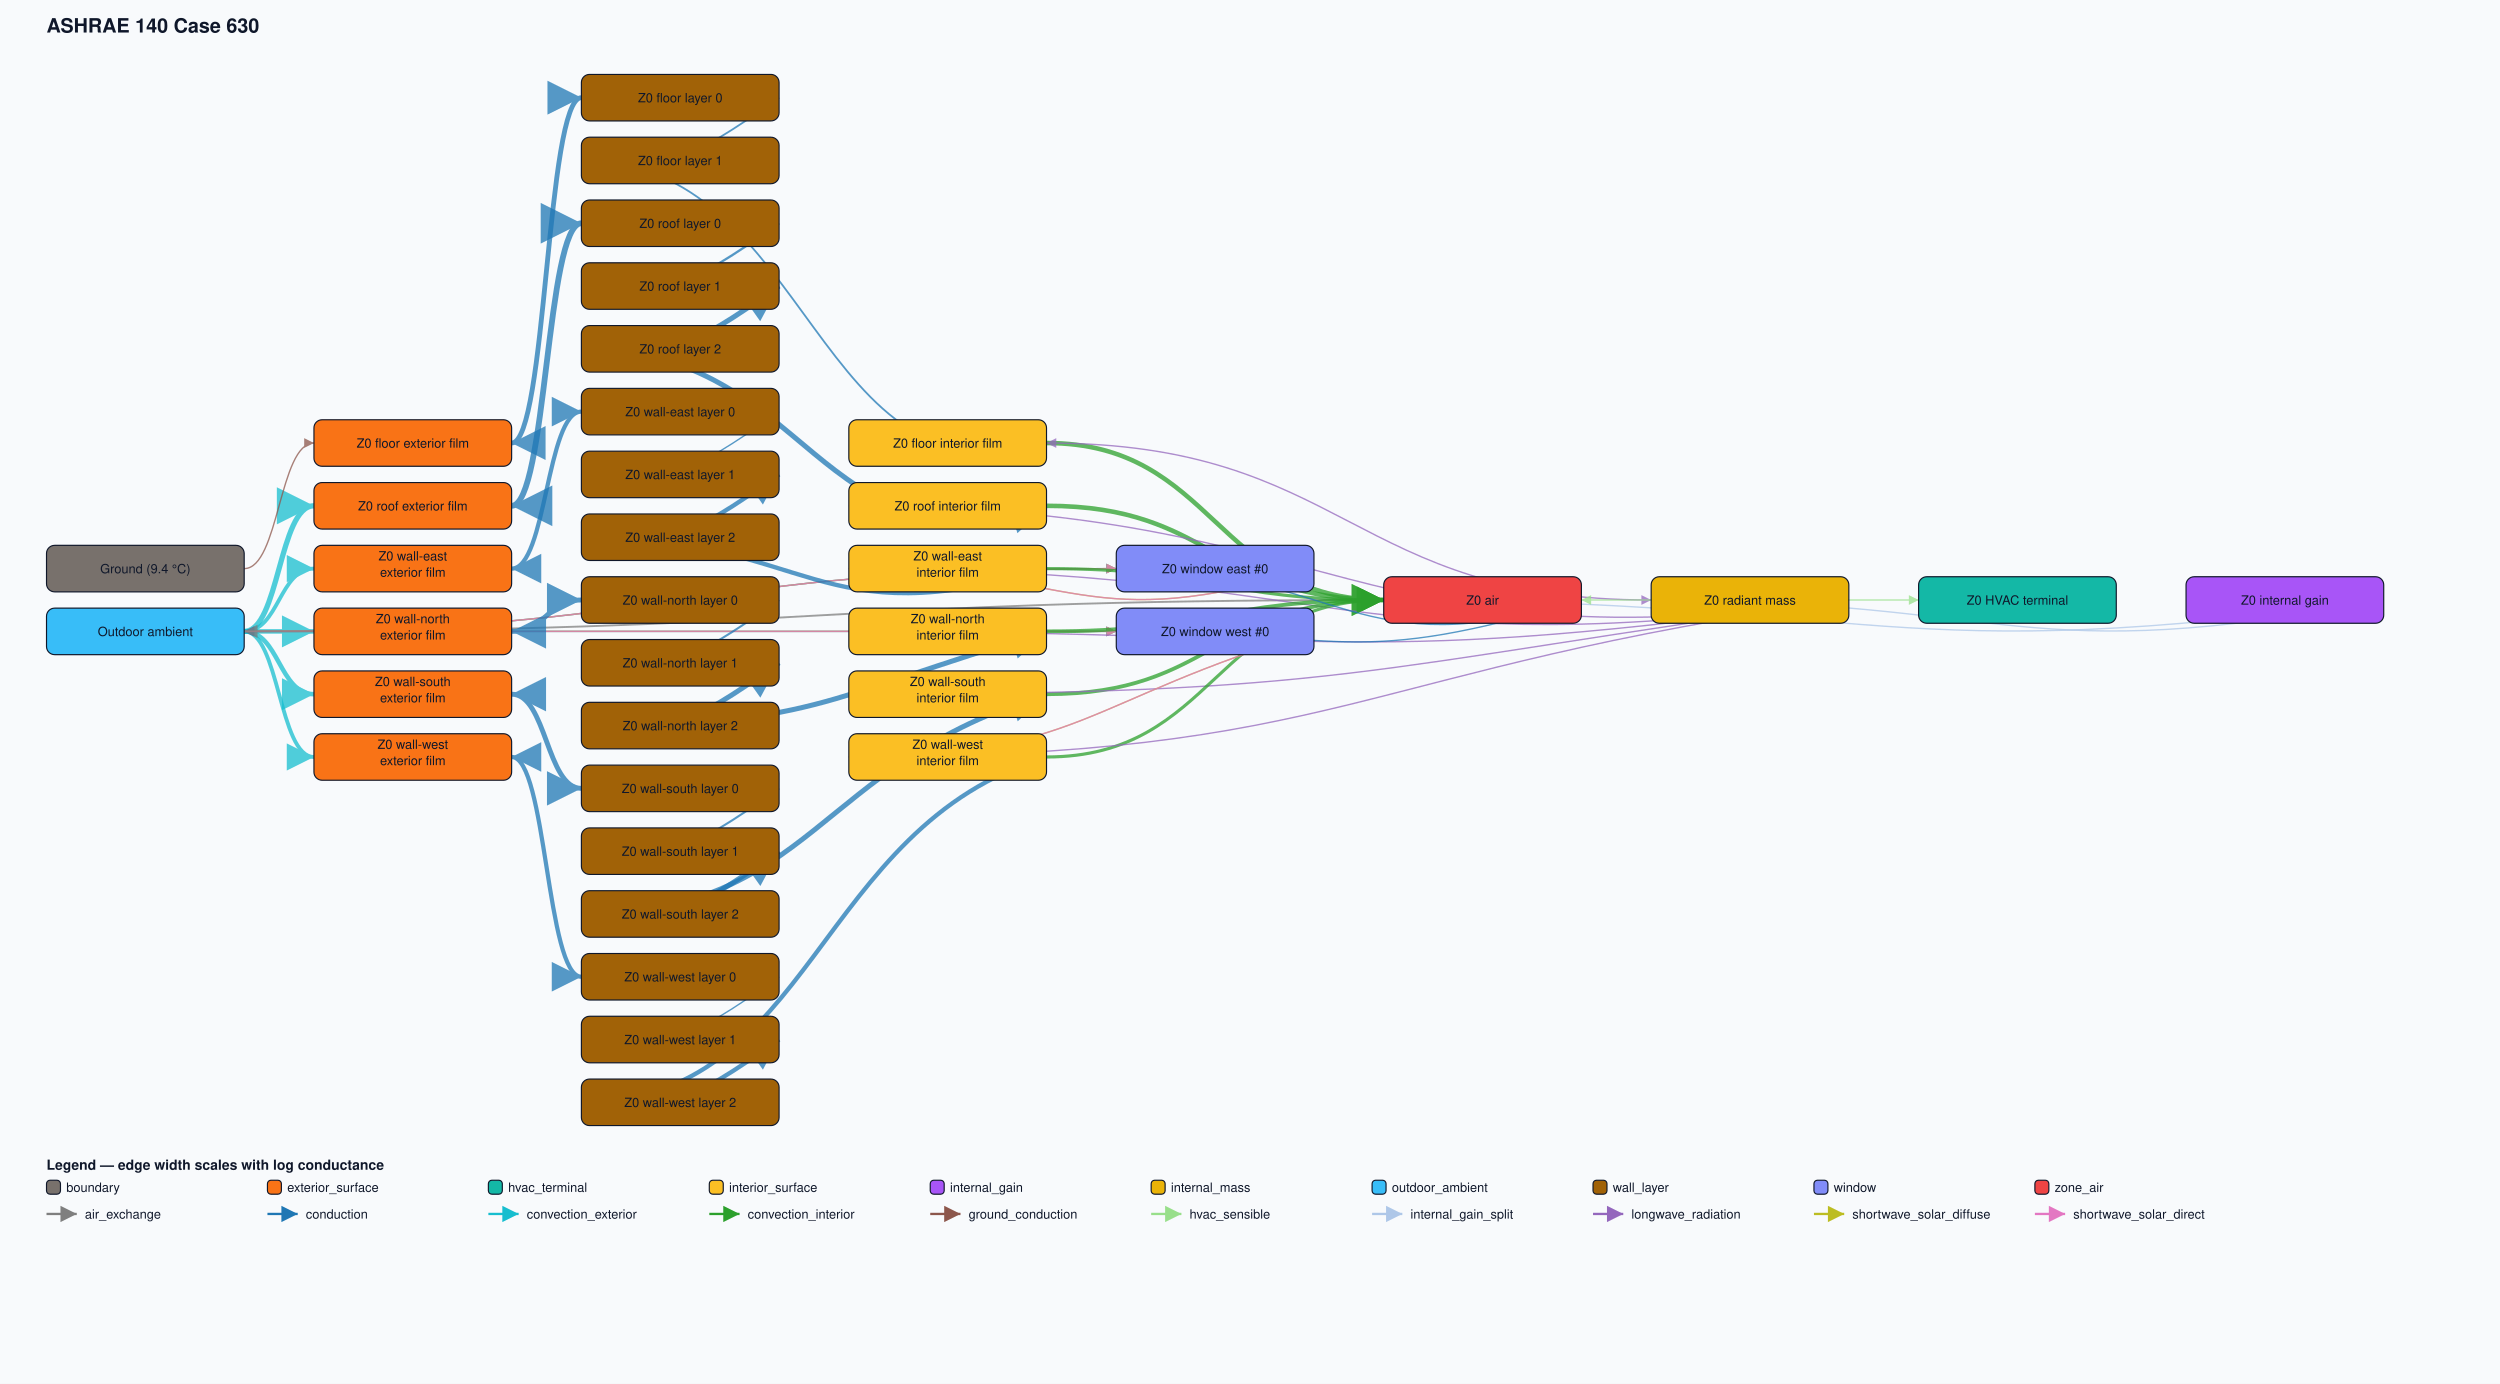
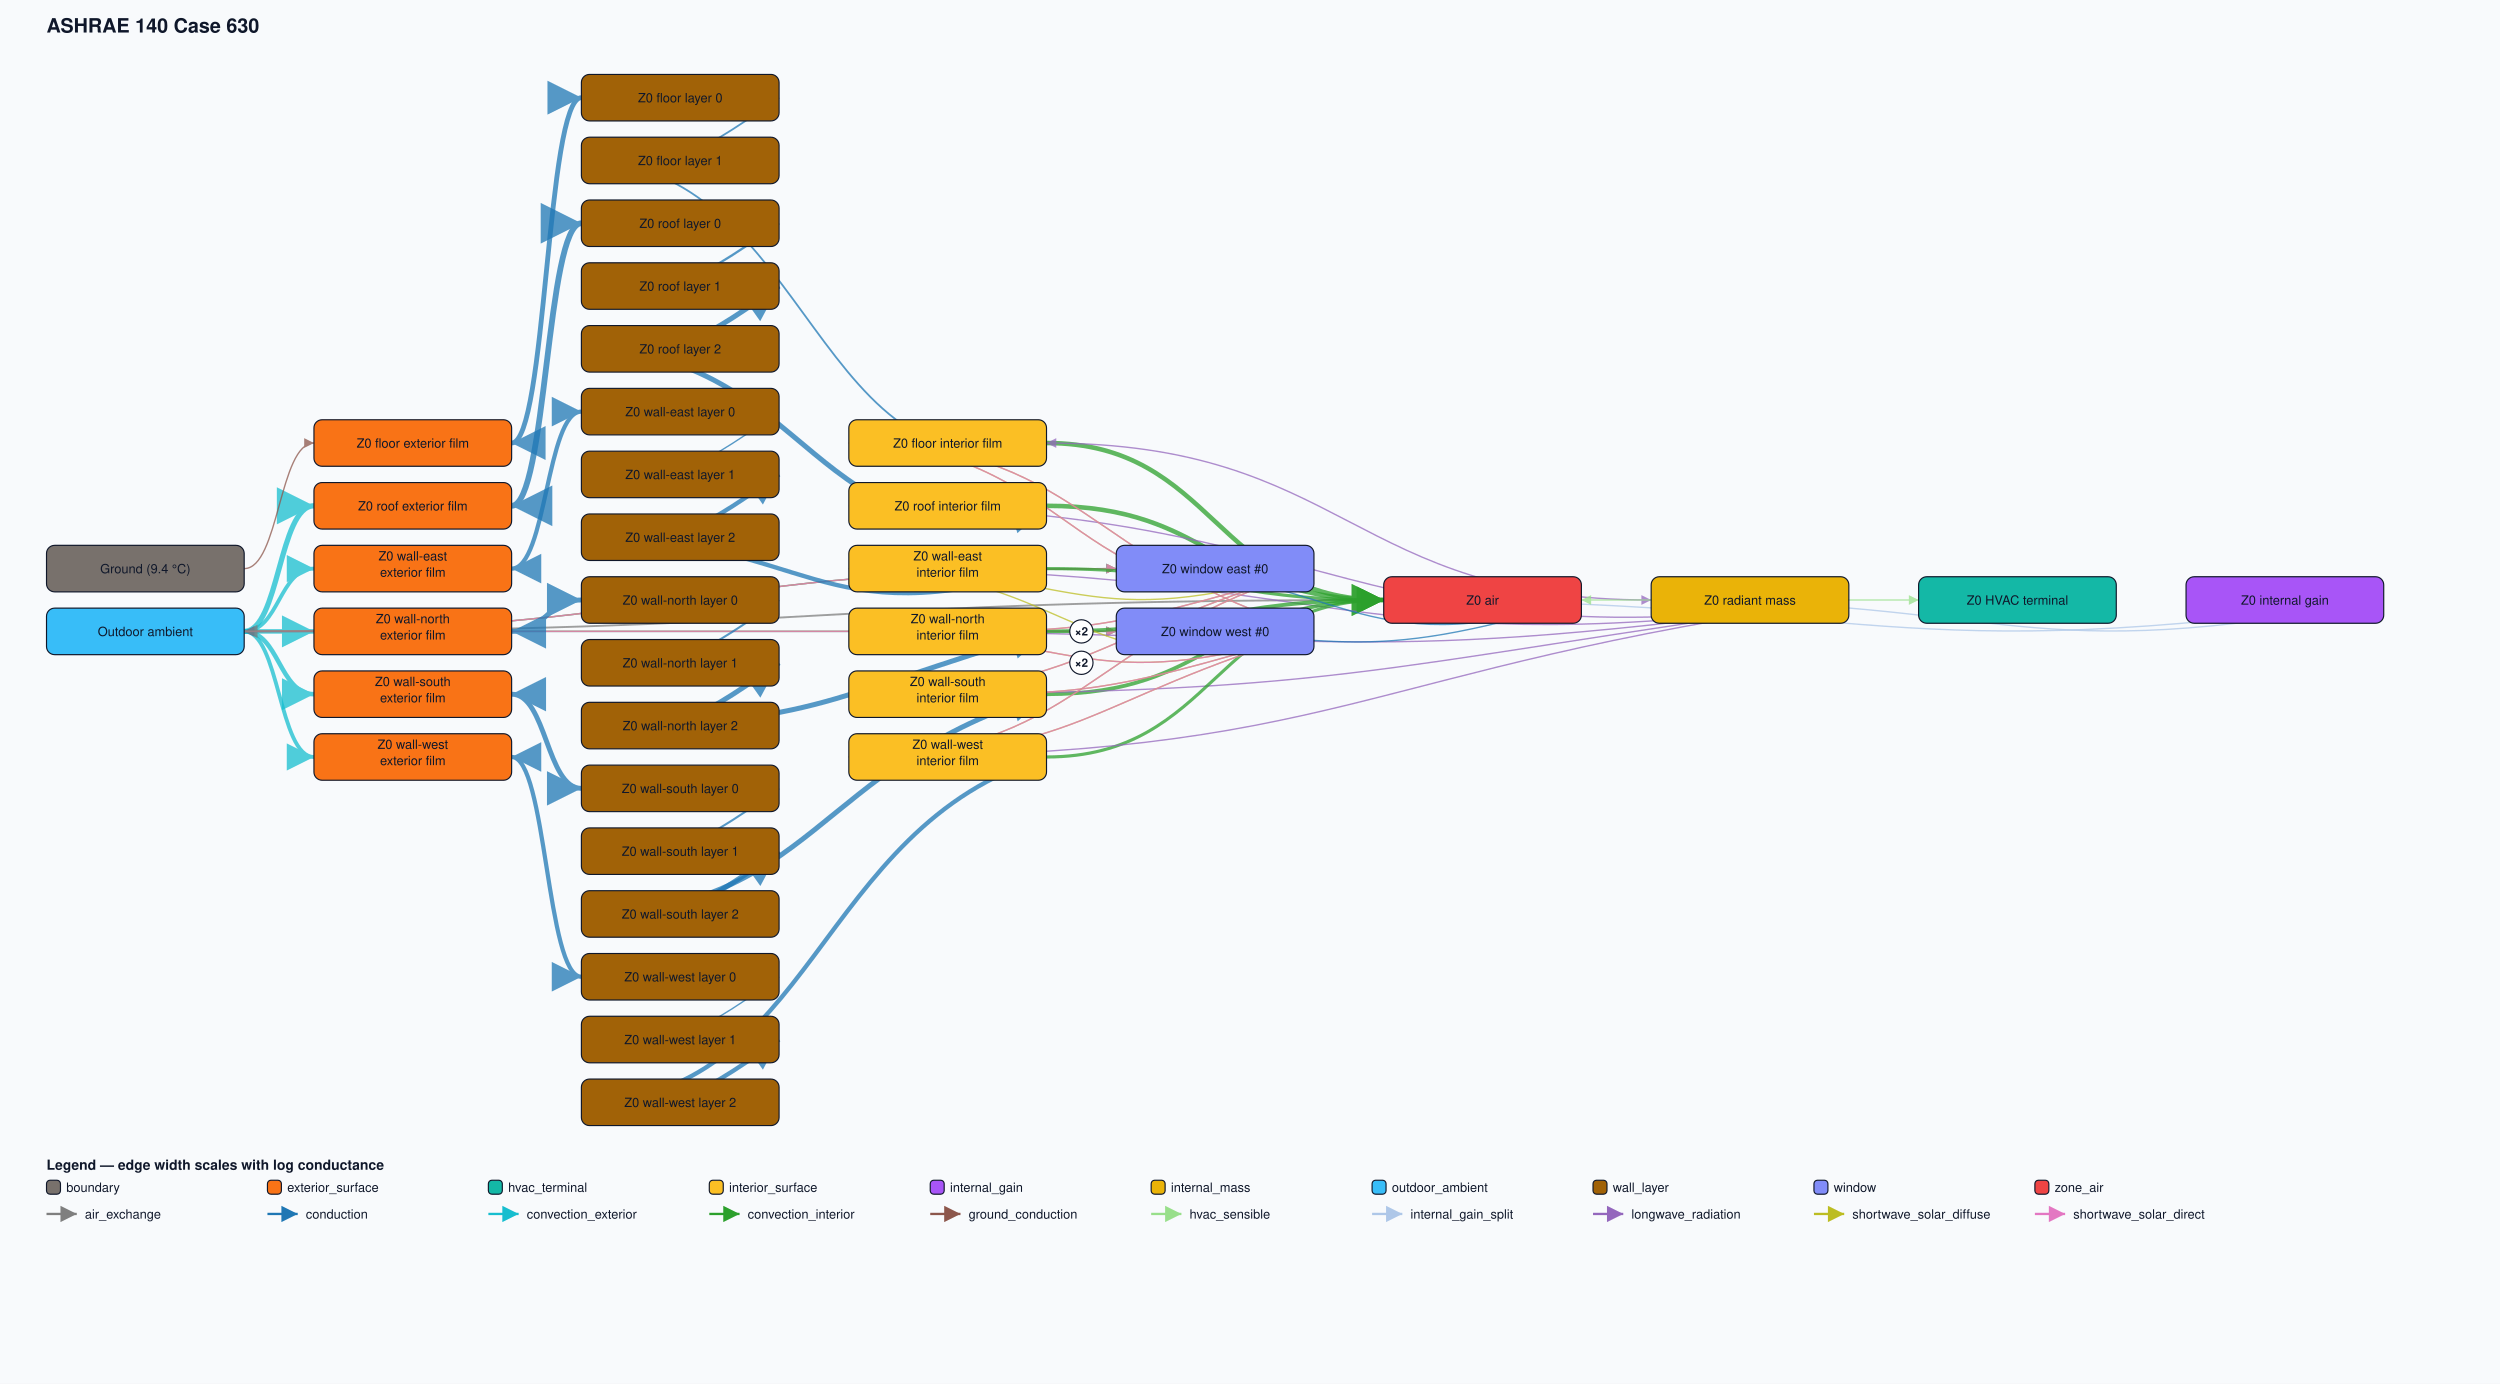
<svg xmlns="http://www.w3.org/2000/svg" width="2150" height="1190" viewBox="0 0 2150 1190" font-family="Helvetica,Arial,sans-serif" role="img">
  <rect width="2150" height="1190" fill="#f8fafc" />
  <text x="40" y="28" font-size="17" font-weight="bold" fill="#0f172a">ASHRAE 140 Case 630</text>
  <defs>
    <marker id="arrow0" viewBox="0 0 10 10" refX="10" refY="5" markerWidth="7" markerHeight="7" orient="auto-start-reverse">
      <path d="M 0 0 L 10 5 L 0 10 z" fill="#7f7f7f" />
    </marker>
    <marker id="arrow1" viewBox="0 0 10 10" refX="10" refY="5" markerWidth="7" markerHeight="7" orient="auto-start-reverse">
      <path d="M 0 0 L 10 5 L 0 10 z" fill="#1f77b4" />
    </marker>
    <marker id="arrow2" viewBox="0 0 10 10" refX="10" refY="5" markerWidth="7" markerHeight="7" orient="auto-start-reverse">
      <path d="M 0 0 L 10 5 L 0 10 z" fill="#17becf" />
    </marker>
    <marker id="arrow3" viewBox="0 0 10 10" refX="10" refY="5" markerWidth="7" markerHeight="7" orient="auto-start-reverse">
      <path d="M 0 0 L 10 5 L 0 10 z" fill="#2ca02c" />
    </marker>
    <marker id="arrow4" viewBox="0 0 10 10" refX="10" refY="5" markerWidth="7" markerHeight="7" orient="auto-start-reverse">
      <path d="M 0 0 L 10 5 L 0 10 z" fill="#8c564b" />
    </marker>
    <marker id="arrow5" viewBox="0 0 10 10" refX="10" refY="5" markerWidth="7" markerHeight="7" orient="auto-start-reverse">
      <path d="M 0 0 L 10 5 L 0 10 z" fill="#98df8a" />
    </marker>
    <marker id="arrow6" viewBox="0 0 10 10" refX="10" refY="5" markerWidth="7" markerHeight="7" orient="auto-start-reverse">
      <path d="M 0 0 L 10 5 L 0 10 z" fill="#aec7e8" />
    </marker>
    <marker id="arrow7" viewBox="0 0 10 10" refX="10" refY="5" markerWidth="7" markerHeight="7" orient="auto-start-reverse">
      <path d="M 0 0 L 10 5 L 0 10 z" fill="#9467bd" />
    </marker>
    <marker id="arrow8" viewBox="0 0 10 10" refX="10" refY="5" markerWidth="7" markerHeight="7" orient="auto-start-reverse">
      <path d="M 0 0 L 10 5 L 0 10 z" fill="#bcbd22" />
    </marker>
    <marker id="arrow9" viewBox="0 0 10 10" refX="10" refY="5" markerWidth="7" markerHeight="7" orient="auto-start-reverse">
      <path d="M 0 0 L 10 5 L 0 10 z" fill="#e377c2" />
    </marker>
  </defs>
  <path d="M 210.0 543.0 C 240.0 543.0, 240.0 435.0, 270.0 435.0" fill="none" stroke="#17becf" stroke-width="4.56" opacity="0.75" marker-end="url(#arrow2)" />
  <path d="M 210.0 543.0 C 240.0 543.0, 240.0 489.0, 270.0 489.0" fill="none" stroke="#17becf" stroke-width="3.34" opacity="0.75" marker-end="url(#arrow2)" />
  <path d="M 210.0 543.0 C 240.0 543.0, 240.0 543.0, 270.0 543.0" fill="none" stroke="#17becf" stroke-width="3.93" opacity="0.75" marker-end="url(#arrow2)" />
  <path d="M 210.0 543.0 C 240.0 543.0, 240.0 597.0, 270.0 597.0" fill="none" stroke="#17becf" stroke-width="3.93" opacity="0.75" marker-end="url(#arrow2)" />
  <path d="M 210.0 543.0 C 240.0 543.0, 240.0 651.0, 270.0 651.0" fill="none" stroke="#17becf" stroke-width="3.34" opacity="0.75" marker-end="url(#arrow2)" />
  <path d="M 210.0 543.0 C 585.0 543.0, 585.0 489.0, 960.0 489.0" fill="none" stroke="#1f77b4" stroke-width="1.25" opacity="0.75" marker-end="url(#arrow1)" marker-start="url(#arrow1)" />
  <path d="M 210.0 543.0 C 585.0 543.0, 585.0 489.0, 960.0 489.0" fill="none" stroke="#bcbd22" stroke-width="1.20" opacity="0.75" marker-end="url(#arrow8)" />
  <path d="M 210.0 543.0 C 585.0 543.0, 585.0 489.0, 960.0 489.0" fill="none" stroke="#e377c2" stroke-width="1.20" opacity="0.75" marker-end="url(#arrow9)" />
  <path d="M 210.0 543.0 C 585.0 543.0, 585.0 543.0, 960.0 543.0" fill="none" stroke="#1f77b4" stroke-width="1.25" opacity="0.75" marker-end="url(#arrow1)" marker-start="url(#arrow1)" />
  <path d="M 210.0 543.0 C 585.0 543.0, 585.0 543.0, 960.0 543.0" fill="none" stroke="#bcbd22" stroke-width="1.20" opacity="0.75" marker-end="url(#arrow8)" />
  <path d="M 210.0 543.0 C 585.0 543.0, 585.0 543.0, 960.0 543.0" fill="none" stroke="#e377c2" stroke-width="1.20" opacity="0.75" marker-end="url(#arrow9)" />
  <path d="M 210.0 543.0 C 700.0 543.0, 700.0 516.0, 1190.0 516.0" fill="none" stroke="#7f7f7f" stroke-width="1.64" opacity="0.75" marker-end="url(#arrow0)" marker-start="url(#arrow0)" />
  <path d="M 440.0 381.0 C 470.0 381.0, 470.0 84.0, 500.0 84.0" fill="none" stroke="#1f77b4" stroke-width="4.17" opacity="0.75" marker-end="url(#arrow1)" marker-start="url(#arrow1)" />
  <path d="M 900.0 381.0 C 1045.0 381.0, 1045.0 516.0, 1190.0 516.0" fill="none" stroke="#2ca02c" stroke-width="3.94" opacity="0.75" marker-end="url(#arrow3)" />
  <path d="M 900.0 381.0 C 1160.0 381.0, 1160.0 516.0, 1420.0 516.0" fill="none" stroke="#9467bd" stroke-width="1.20" opacity="0.75" marker-end="url(#arrow7)" marker-start="url(#arrow7)" />
  <path d="M 670.0 84.0 C 585.0 144.0, 585.0 138.0, 500.0 138.0" fill="none" stroke="#1f77b4" stroke-width="1.56" opacity="0.75" marker-end="url(#arrow1)" marker-start="url(#arrow1)" />
  <path d="M 900.0 381.0 C 700.0 441.0, 700.0 138.0, 500.0 138.0" fill="none" stroke="#1f77b4" stroke-width="1.56" opacity="0.75" marker-end="url(#arrow1)" marker-start="url(#arrow1)" />
  <path d="M 2050.0 516.0 C 1620.0 576.0, 1620.0 516.0, 1190.0 516.0" fill="none" stroke="#aec7e8" stroke-width="1.20" opacity="0.75" marker-end="url(#arrow6)" />
  <path d="M 2050.0 516.0 C 1735.0 576.0, 1735.0 516.0, 1420.0 516.0" fill="none" stroke="#aec7e8" stroke-width="1.20" opacity="0.75" marker-end="url(#arrow6)" />
  <path d="M 1360.0 516.0 C 1505.0 516.0, 1505.0 516.0, 1650.0 516.0" fill="none" stroke="#98df8a" stroke-width="1.20" opacity="0.75" marker-end="url(#arrow5)" marker-start="url(#arrow5)" />
  <path d="M 440.0 435.0 C 470.0 435.0, 470.0 192.0, 500.0 192.0" fill="none" stroke="#1f77b4" stroke-width="5.00" opacity="0.75" marker-end="url(#arrow1)" marker-start="url(#arrow1)" />
  <path d="M 900.0 435.0 C 1045.0 435.0, 1045.0 516.0, 1190.0 516.0" fill="none" stroke="#2ca02c" stroke-width="3.94" opacity="0.75" marker-end="url(#arrow3)" />
  <path d="M 1590.0 516.0 C 1160.0 576.0, 1160.0 435.0, 730.0 435.0" fill="none" stroke="#9467bd" stroke-width="1.20" opacity="0.75" marker-end="url(#arrow7)" marker-start="url(#arrow7)" />
  <path d="M 670.0 192.0 C 585.0 252.0, 585.0 246.0, 500.0 246.0" fill="none" stroke="#1f77b4" stroke-width="2.01" opacity="0.75" marker-end="url(#arrow1)" marker-start="url(#arrow1)" />
  <path d="M 670.0 246.0 C 585.0 306.0, 585.0 300.0, 500.0 300.0" fill="none" stroke="#1f77b4" stroke-width="4.39" opacity="0.75" marker-end="url(#arrow1)" marker-start="url(#arrow1)" />
  <path d="M 900.0 435.0 C 700.0 495.0, 700.0 300.0, 500.0 300.0" fill="none" stroke="#1f77b4" stroke-width="4.39" opacity="0.75" marker-end="url(#arrow1)" marker-start="url(#arrow1)" />
  <path d="M 440.0 489.0 C 470.0 489.0, 470.0 354.0, 500.0 354.0" fill="none" stroke="#1f77b4" stroke-width="3.64" opacity="0.75" marker-end="url(#arrow1)" marker-start="url(#arrow1)" />
  <path d="M 900.0 489.0 C 1045.0 489.0, 1045.0 516.0, 1190.0 516.0" fill="none" stroke="#2ca02c" stroke-width="2.72" opacity="0.75" marker-end="url(#arrow3)" />
  <path d="M 1590.0 516.0 C 1160.0 576.0, 1160.0 489.0, 730.0 489.0" fill="none" stroke="#9467bd" stroke-width="1.20" opacity="0.75" marker-end="url(#arrow7)" marker-start="url(#arrow7)" />
  <path d="M 670.0 354.0 C 585.0 414.0, 585.0 408.0, 500.0 408.0" fill="none" stroke="#1f77b4" stroke-width="1.20" opacity="0.75" marker-end="url(#arrow1)" marker-start="url(#arrow1)" />
  <path d="M 670.0 408.0 C 585.0 468.0, 585.0 462.0, 500.0 462.0" fill="none" stroke="#1f77b4" stroke-width="3.76" opacity="0.75" marker-end="url(#arrow1)" marker-start="url(#arrow1)" />
  <path d="M 900.0 489.0 C 700.0 549.0, 700.0 462.0, 500.0 462.0" fill="none" stroke="#1f77b4" stroke-width="3.76" opacity="0.75" marker-end="url(#arrow1)" marker-start="url(#arrow1)" />
  <path d="M 440.0 543.0 C 470.0 543.0, 470.0 516.0, 500.0 516.0" fill="none" stroke="#1f77b4" stroke-width="4.23" opacity="0.75" marker-end="url(#arrow1)" marker-start="url(#arrow1)" />
  <path d="M 900.0 543.0 C 1045.0 543.0, 1045.0 516.0, 1190.0 516.0" fill="none" stroke="#2ca02c" stroke-width="3.31" opacity="0.75" marker-end="url(#arrow3)" />
  <path d="M 1590.0 516.0 C 1160.0 576.0, 1160.0 543.0, 730.0 543.0" fill="none" stroke="#9467bd" stroke-width="1.20" opacity="0.75" marker-end="url(#arrow7)" marker-start="url(#arrow7)" />
  <path d="M 670.0 516.0 C 585.0 576.0, 585.0 570.0, 500.0 570.0" fill="none" stroke="#1f77b4" stroke-width="1.79" opacity="0.75" marker-end="url(#arrow1)" marker-start="url(#arrow1)" />
  <path d="M 670.0 570.0 C 585.0 630.0, 585.0 624.0, 500.0 624.0" fill="none" stroke="#1f77b4" stroke-width="4.35" opacity="0.75" marker-end="url(#arrow1)" marker-start="url(#arrow1)" />
  <path d="M 900.0 543.0 C 700.0 603.0, 700.0 624.0, 500.0 624.0" fill="none" stroke="#1f77b4" stroke-width="4.35" opacity="0.75" marker-end="url(#arrow1)" marker-start="url(#arrow1)" />
  <path d="M 440.0 597.0 C 470.0 597.0, 470.0 678.0, 500.0 678.0" fill="none" stroke="#1f77b4" stroke-width="4.23" opacity="0.75" marker-end="url(#arrow1)" marker-start="url(#arrow1)" />
  <path d="M 900.0 597.0 C 1045.0 597.0, 1045.0 516.0, 1190.0 516.0" fill="none" stroke="#2ca02c" stroke-width="3.31" opacity="0.75" marker-end="url(#arrow3)" />
  <path d="M 1590.0 516.0 C 1160.0 576.0, 1160.0 597.0, 730.0 597.0" fill="none" stroke="#9467bd" stroke-width="1.20" opacity="0.75" marker-end="url(#arrow7)" marker-start="url(#arrow7)" />
  <path d="M 670.0 678.0 C 585.0 738.0, 585.0 732.0, 500.0 732.0" fill="none" stroke="#1f77b4" stroke-width="1.79" opacity="0.75" marker-end="url(#arrow1)" marker-start="url(#arrow1)" />
  <path d="M 670.0 732.0 C 585.0 792.0, 585.0 786.0, 500.0 786.0" fill="none" stroke="#1f77b4" stroke-width="4.35" opacity="0.75" marker-end="url(#arrow1)" marker-start="url(#arrow1)" />
  <path d="M 900.0 597.0 C 700.0 657.0, 700.0 786.0, 500.0 786.0" fill="none" stroke="#1f77b4" stroke-width="4.35" opacity="0.75" marker-end="url(#arrow1)" marker-start="url(#arrow1)" />
  <path d="M 440.0 651.0 C 470.0 651.0, 470.0 840.0, 500.0 840.0" fill="none" stroke="#1f77b4" stroke-width="3.64" opacity="0.75" marker-end="url(#arrow1)" marker-start="url(#arrow1)" />
  <path d="M 900.0 651.0 C 1045.0 651.0, 1045.0 516.0, 1190.0 516.0" fill="none" stroke="#2ca02c" stroke-width="2.72" opacity="0.75" marker-end="url(#arrow3)" />
  <path d="M 1590.0 516.0 C 1160.0 576.0, 1160.0 651.0, 730.0 651.0" fill="none" stroke="#9467bd" stroke-width="1.20" opacity="0.75" marker-end="url(#arrow7)" marker-start="url(#arrow7)" />
  <path d="M 670.0 840.0 C 585.0 900.0, 585.0 894.0, 500.0 894.0" fill="none" stroke="#1f77b4" stroke-width="1.20" opacity="0.75" marker-end="url(#arrow1)" marker-start="url(#arrow1)" />
  <path d="M 670.0 894.0 C 585.0 954.0, 585.0 948.0, 500.0 948.0" fill="none" stroke="#1f77b4" stroke-width="3.76" opacity="0.75" marker-end="url(#arrow1)" marker-start="url(#arrow1)" />
  <path d="M 900.0 651.0 C 700.0 711.0, 700.0 948.0, 500.0 948.0" fill="none" stroke="#1f77b4" stroke-width="3.76" opacity="0.75" marker-end="url(#arrow1)" marker-start="url(#arrow1)" />
  <path d="M 1360.0 516.0 C 1160.0 576.0, 1160.0 489.0, 960.0 489.0" fill="none" stroke="#1f77b4" stroke-width="1.20" opacity="0.75" marker-end="url(#arrow1)" marker-start="url(#arrow1)" />
+   <path d="M 1130.0 489.0 C 930.0 549.0, 930.0 381.0, 730.0 381.0" fill="none" stroke="#bcbd22" stroke-width="1.20" opacity="0.75" marker-end="url(#arrow8)" />
+   <path d="M 1130.0 489.0 C 930.0 549.0, 930.0 381.0, 730.0 381.0" fill="none" stroke="#e377c2" stroke-width="1.20" opacity="0.75" marker-end="url(#arrow9)" />
  <path d="M 1130.0 489.0 C 930.0 549.0, 930.0 489.0, 730.0 489.0" fill="none" stroke="#bcbd22" stroke-width="1.20" opacity="0.75" marker-end="url(#arrow8)" />
-   <path d="M 1130.0 489.0 C 930.0 549.0, 930.0 489.0, 730.0 489.0" fill="none" stroke="#e377c2" stroke-width="1.20" opacity="0.75" marker-end="url(#arrow9)" />
+   <path d="M 1130.0 489.0 C 930.0 549.0, 930.0 543.0, 730.0 543.0" fill="none" stroke="#bcbd22" stroke-width="1.20" opacity="0.75" marker-end="url(#arrow8)" />
+   <path d="M 1130.0 489.0 C 930.0 549.0, 930.0 543.0, 730.0 543.0" fill="none" stroke="#e377c2" stroke-width="1.20" opacity="0.75" marker-end="url(#arrow9)" />
+   <path d="M 1130.0 489.0 C 930.0 549.0, 930.0 597.0, 730.0 597.0" fill="none" stroke="#bcbd22" stroke-width="1.20" opacity="0.75" marker-end="url(#arrow8)" />
+   <path d="M 1130.0 489.0 C 930.0 549.0, 930.0 597.0, 730.0 597.0" fill="none" stroke="#e377c2" stroke-width="1.20" opacity="0.75" marker-end="url(#arrow9)" />
+   <path d="M 1130.0 489.0 C 930.0 549.0, 930.0 651.0, 730.0 651.0" fill="none" stroke="#bcbd22" stroke-width="1.20" opacity="0.75" marker-end="url(#arrow8)" />
+   <path d="M 1130.0 489.0 C 930.0 549.0, 930.0 651.0, 730.0 651.0" fill="none" stroke="#e377c2" stroke-width="1.20" opacity="0.75" marker-end="url(#arrow9)" />
  <path d="M 1360.0 516.0 C 1160.0 576.0, 1160.0 543.0, 960.0 543.0" fill="none" stroke="#1f77b4" stroke-width="1.20" opacity="0.75" marker-end="url(#arrow1)" marker-start="url(#arrow1)" />
+   <path d="M 1130.0 543.0 C 930.0 483.0, 930.0 381.0, 730.0 381.0" fill="none" stroke="#bcbd22" stroke-width="1.20" opacity="0.75" marker-end="url(#arrow8)" />
+   <path d="M 1130.0 543.0 C 930.0 483.0, 930.0 381.0, 730.0 381.0" fill="none" stroke="#e377c2" stroke-width="1.20" opacity="0.75" marker-end="url(#arrow9)" />
+   <path d="M 1130.0 543.0 C 930.0 603.0, 930.0 489.0, 730.0 489.0" fill="none" stroke="#bcbd22" stroke-width="1.20" opacity="0.75" marker-end="url(#arrow8)" />
+   <path d="M 1130.0 543.0 C 930.0 603.0, 930.0 543.0, 730.0 543.0" fill="none" stroke="#bcbd22" stroke-width="1.20" opacity="0.75" marker-end="url(#arrow8)" />
+   <path d="M 1130.0 543.0 C 930.0 603.0, 930.0 543.0, 730.0 543.0" fill="none" stroke="#e377c2" stroke-width="1.20" opacity="0.75" marker-end="url(#arrow9)" />
+   <path d="M 1130.0 543.0 C 930.0 603.0, 930.0 597.0, 730.0 597.0" fill="none" stroke="#bcbd22" stroke-width="1.20" opacity="0.75" marker-end="url(#arrow8)" />
+   <path d="M 1130.0 543.0 C 930.0 603.0, 930.0 597.0, 730.0 597.0" fill="none" stroke="#e377c2" stroke-width="1.20" opacity="0.75" marker-end="url(#arrow9)" />
  <path d="M 1130.0 543.0 C 930.0 603.0, 930.0 651.0, 730.0 651.0" fill="none" stroke="#bcbd22" stroke-width="1.20" opacity="0.75" marker-end="url(#arrow8)" />
  <path d="M 1130.0 543.0 C 930.0 603.0, 930.0 651.0, 730.0 651.0" fill="none" stroke="#e377c2" stroke-width="1.20" opacity="0.75" marker-end="url(#arrow9)" />
  <path d="M 210.0 489.0 C 240.0 489.0, 240.0 381.0, 270.0 381.0" fill="none" stroke="#8c564b" stroke-width="1.20" opacity="0.75" marker-end="url(#arrow4)" />
  <g>
    <rect x="40.0" y="469.0" width="170" height="40" rx="7" fill="#78716c" stroke="#0f172a" stroke-width="1" />
    <text x="125.0" y="493.0" font-size="11" text-anchor="middle" fill="#0f172a">Ground (9.4 °C)</text>
  </g>
  <g>
    <rect x="40.0" y="523.0" width="170" height="40" rx="7" fill="#38bdf8" stroke="#0f172a" stroke-width="1" />
    <text x="125.0" y="547.0" font-size="11" text-anchor="middle" fill="#0f172a">Outdoor ambient</text>
  </g>
  <g>
    <rect x="1190.0" y="496.0" width="170" height="40" rx="7" fill="#ef4444" stroke="#0f172a" stroke-width="1" />
    <text x="1275.0" y="520.0" font-size="11" text-anchor="middle" fill="#0f172a">Z0 air</text>
  </g>
  <g>
    <rect x="270.0" y="361.0" width="170" height="40" rx="7" fill="#f97316" stroke="#0f172a" stroke-width="1" />
    <text x="355.0" y="385.0" font-size="11" text-anchor="middle" fill="#0f172a">Z0 floor exterior film</text>
  </g>
  <g>
    <rect x="730.0" y="361.0" width="170" height="40" rx="7" fill="#fbbf24" stroke="#0f172a" stroke-width="1" />
    <text x="815.0" y="385.0" font-size="11" text-anchor="middle" fill="#0f172a">Z0 floor interior film</text>
  </g>
  <g>
    <rect x="500.0" y="64.0" width="170" height="40" rx="7" fill="#a16207" stroke="#0f172a" stroke-width="1" />
    <text x="585.0" y="88.0" font-size="11" text-anchor="middle" fill="#0f172a">Z0 floor layer 0</text>
  </g>
  <g>
    <rect x="500.0" y="118.0" width="170" height="40" rx="7" fill="#a16207" stroke="#0f172a" stroke-width="1" />
    <text x="585.0" y="142.0" font-size="11" text-anchor="middle" fill="#0f172a">Z0 floor layer 1</text>
  </g>
  <g>
    <rect x="1880.0" y="496.0" width="170" height="40" rx="7" fill="#a855f7" stroke="#0f172a" stroke-width="1" />
    <text x="1965.0" y="520.0" font-size="11" text-anchor="middle" fill="#0f172a">Z0 internal gain</text>
  </g>
  <g>
    <rect x="1650.0" y="496.0" width="170" height="40" rx="7" fill="#14b8a6" stroke="#0f172a" stroke-width="1" />
    <text x="1735.0" y="520.0" font-size="11" text-anchor="middle" fill="#0f172a">Z0 HVAC terminal</text>
  </g>
  <g>
    <rect x="1420.0" y="496.0" width="170" height="40" rx="7" fill="#eab308" stroke="#0f172a" stroke-width="1" />
    <text x="1505.0" y="520.0" font-size="11" text-anchor="middle" fill="#0f172a">Z0 radiant mass</text>
  </g>
  <g>
    <rect x="270.0" y="415.0" width="170" height="40" rx="7" fill="#f97316" stroke="#0f172a" stroke-width="1" />
    <text x="355.0" y="439.0" font-size="11" text-anchor="middle" fill="#0f172a">Z0 roof exterior film</text>
  </g>
  <g>
    <rect x="730.0" y="415.0" width="170" height="40" rx="7" fill="#fbbf24" stroke="#0f172a" stroke-width="1" />
    <text x="815.0" y="439.0" font-size="11" text-anchor="middle" fill="#0f172a">Z0 roof interior film</text>
  </g>
  <g>
    <rect x="500.0" y="172.0" width="170" height="40" rx="7" fill="#a16207" stroke="#0f172a" stroke-width="1" />
    <text x="585.0" y="196.0" font-size="11" text-anchor="middle" fill="#0f172a">Z0 roof layer 0</text>
  </g>
  <g>
    <rect x="500.0" y="226.0" width="170" height="40" rx="7" fill="#a16207" stroke="#0f172a" stroke-width="1" />
    <text x="585.0" y="250.0" font-size="11" text-anchor="middle" fill="#0f172a">Z0 roof layer 1</text>
  </g>
  <g>
    <rect x="500.0" y="280.0" width="170" height="40" rx="7" fill="#a16207" stroke="#0f172a" stroke-width="1" />
    <text x="585.0" y="304.0" font-size="11" text-anchor="middle" fill="#0f172a">Z0 roof layer 2</text>
  </g>
  <g>
    <rect x="270.0" y="469.0" width="170" height="40" rx="7" fill="#f97316" stroke="#0f172a" stroke-width="1" />
    <text x="355.0" y="482.0" font-size="11" text-anchor="middle" fill="#0f172a">Z0 wall-east</text>
    <text x="355.0" y="496.0" font-size="11" text-anchor="middle" fill="#0f172a">exterior film</text>
  </g>
  <g>
    <rect x="730.0" y="469.0" width="170" height="40" rx="7" fill="#fbbf24" stroke="#0f172a" stroke-width="1" />
    <text x="815.0" y="482.0" font-size="11" text-anchor="middle" fill="#0f172a">Z0 wall-east</text>
    <text x="815.0" y="496.0" font-size="11" text-anchor="middle" fill="#0f172a">interior film</text>
  </g>
  <g>
    <rect x="500.0" y="334.0" width="170" height="40" rx="7" fill="#a16207" stroke="#0f172a" stroke-width="1" />
    <text x="585.0" y="358.0" font-size="11" text-anchor="middle" fill="#0f172a">Z0 wall-east layer 0</text>
  </g>
  <g>
    <rect x="500.0" y="388.0" width="170" height="40" rx="7" fill="#a16207" stroke="#0f172a" stroke-width="1" />
    <text x="585.0" y="412.0" font-size="11" text-anchor="middle" fill="#0f172a">Z0 wall-east layer 1</text>
  </g>
  <g>
    <rect x="500.0" y="442.0" width="170" height="40" rx="7" fill="#a16207" stroke="#0f172a" stroke-width="1" />
    <text x="585.0" y="466.0" font-size="11" text-anchor="middle" fill="#0f172a">Z0 wall-east layer 2</text>
  </g>
  <g>
    <rect x="270.0" y="523.0" width="170" height="40" rx="7" fill="#f97316" stroke="#0f172a" stroke-width="1" />
    <text x="355.0" y="536.0" font-size="11" text-anchor="middle" fill="#0f172a">Z0 wall-north</text>
    <text x="355.0" y="550.0" font-size="11" text-anchor="middle" fill="#0f172a">exterior film</text>
  </g>
  <g>
    <rect x="730.0" y="523.0" width="170" height="40" rx="7" fill="#fbbf24" stroke="#0f172a" stroke-width="1" />
    <text x="815.0" y="536.0" font-size="11" text-anchor="middle" fill="#0f172a">Z0 wall-north</text>
    <text x="815.0" y="550.0" font-size="11" text-anchor="middle" fill="#0f172a">interior film</text>
  </g>
  <g>
    <rect x="500.0" y="496.0" width="170" height="40" rx="7" fill="#a16207" stroke="#0f172a" stroke-width="1" />
    <text x="585.0" y="520.0" font-size="11" text-anchor="middle" fill="#0f172a">Z0 wall-north layer 0</text>
  </g>
  <g>
    <rect x="500.0" y="550.0" width="170" height="40" rx="7" fill="#a16207" stroke="#0f172a" stroke-width="1" />
    <text x="585.0" y="574.0" font-size="11" text-anchor="middle" fill="#0f172a">Z0 wall-north layer 1</text>
  </g>
  <g>
    <rect x="500.0" y="604.0" width="170" height="40" rx="7" fill="#a16207" stroke="#0f172a" stroke-width="1" />
    <text x="585.0" y="628.0" font-size="11" text-anchor="middle" fill="#0f172a">Z0 wall-north layer 2</text>
  </g>
  <g>
    <rect x="270.0" y="577.0" width="170" height="40" rx="7" fill="#f97316" stroke="#0f172a" stroke-width="1" />
    <text x="355.0" y="590.0" font-size="11" text-anchor="middle" fill="#0f172a">Z0 wall-south</text>
    <text x="355.0" y="604.0" font-size="11" text-anchor="middle" fill="#0f172a">exterior film</text>
  </g>
  <g>
    <rect x="730.0" y="577.0" width="170" height="40" rx="7" fill="#fbbf24" stroke="#0f172a" stroke-width="1" />
    <text x="815.0" y="590.0" font-size="11" text-anchor="middle" fill="#0f172a">Z0 wall-south</text>
    <text x="815.0" y="604.0" font-size="11" text-anchor="middle" fill="#0f172a">interior film</text>
  </g>
  <g>
    <rect x="500.0" y="658.0" width="170" height="40" rx="7" fill="#a16207" stroke="#0f172a" stroke-width="1" />
    <text x="585.0" y="682.0" font-size="11" text-anchor="middle" fill="#0f172a">Z0 wall-south layer 0</text>
  </g>
  <g>
    <rect x="500.0" y="712.0" width="170" height="40" rx="7" fill="#a16207" stroke="#0f172a" stroke-width="1" />
    <text x="585.0" y="736.0" font-size="11" text-anchor="middle" fill="#0f172a">Z0 wall-south layer 1</text>
  </g>
  <g>
    <rect x="500.0" y="766.0" width="170" height="40" rx="7" fill="#a16207" stroke="#0f172a" stroke-width="1" />
    <text x="585.0" y="790.0" font-size="11" text-anchor="middle" fill="#0f172a">Z0 wall-south layer 2</text>
  </g>
  <g>
    <rect x="270.0" y="631.0" width="170" height="40" rx="7" fill="#f97316" stroke="#0f172a" stroke-width="1" />
    <text x="355.0" y="644.0" font-size="11" text-anchor="middle" fill="#0f172a">Z0 wall-west</text>
    <text x="355.0" y="658.0" font-size="11" text-anchor="middle" fill="#0f172a">exterior film</text>
  </g>
  <g>
    <rect x="730.0" y="631.0" width="170" height="40" rx="7" fill="#fbbf24" stroke="#0f172a" stroke-width="1" />
    <text x="815.0" y="644.0" font-size="11" text-anchor="middle" fill="#0f172a">Z0 wall-west</text>
    <text x="815.0" y="658.0" font-size="11" text-anchor="middle" fill="#0f172a">interior film</text>
  </g>
  <g>
    <rect x="500.0" y="820.0" width="170" height="40" rx="7" fill="#a16207" stroke="#0f172a" stroke-width="1" />
    <text x="585.0" y="844.0" font-size="11" text-anchor="middle" fill="#0f172a">Z0 wall-west layer 0</text>
  </g>
  <g>
    <rect x="500.0" y="874.0" width="170" height="40" rx="7" fill="#a16207" stroke="#0f172a" stroke-width="1" />
    <text x="585.0" y="898.0" font-size="11" text-anchor="middle" fill="#0f172a">Z0 wall-west layer 1</text>
  </g>
  <g>
    <rect x="500.0" y="928.0" width="170" height="40" rx="7" fill="#a16207" stroke="#0f172a" stroke-width="1" />
    <text x="585.0" y="952.0" font-size="11" text-anchor="middle" fill="#0f172a">Z0 wall-west layer 2</text>
  </g>
  <g>
    <rect x="960.0" y="469.0" width="170" height="40" rx="7" fill="#818cf8" stroke="#0f172a" stroke-width="1" />
    <text x="1045.0" y="493.0" font-size="11" text-anchor="middle" fill="#0f172a">Z0 window east #0</text>
  </g>
  <g>
    <rect x="960.0" y="523.0" width="170" height="40" rx="7" fill="#818cf8" stroke="#0f172a" stroke-width="1" />
    <text x="1045.0" y="547.0" font-size="11" text-anchor="middle" fill="#0f172a">Z0 window west #0</text>
+   </g>
+   <g>
+     <circle cx="930.0" cy="543.0" r="10" fill="#ffffff" stroke="#0f172a" stroke-width="1" />
+     <text x="930.0" y="546.5" font-size="10" font-weight="bold" text-anchor="middle" fill="#0f172a">×2</text>
+   </g>
+   <g>
+     <circle cx="930.0" cy="570.0" r="10" fill="#ffffff" stroke="#0f172a" stroke-width="1" />
+     <text x="930.0" y="573.5" font-size="10" font-weight="bold" text-anchor="middle" fill="#0f172a">×2</text>
  </g>
  <text x="40" y="1006" font-size="12" font-weight="bold" fill="#0f172a">Legend — edge width scales with log conductance</text>
  <rect x="40" y="1015" width="12" height="12" rx="3" fill="#78716c" stroke="#0f172a" />
  <text x="57" y="1025" font-size="11" fill="#0f172a">boundary</text>
  <rect x="230" y="1015" width="12" height="12" rx="3" fill="#f97316" stroke="#0f172a" />
  <text x="247" y="1025" font-size="11" fill="#0f172a">exterior_surface</text>
  <rect x="420" y="1015" width="12" height="12" rx="3" fill="#14b8a6" stroke="#0f172a" />
  <text x="437" y="1025" font-size="11" fill="#0f172a">hvac_terminal</text>
  <rect x="610" y="1015" width="12" height="12" rx="3" fill="#fbbf24" stroke="#0f172a" />
  <text x="627" y="1025" font-size="11" fill="#0f172a">interior_surface</text>
  <rect x="800" y="1015" width="12" height="12" rx="3" fill="#a855f7" stroke="#0f172a" />
  <text x="817" y="1025" font-size="11" fill="#0f172a">internal_gain</text>
  <rect x="990" y="1015" width="12" height="12" rx="3" fill="#eab308" stroke="#0f172a" />
  <text x="1007" y="1025" font-size="11" fill="#0f172a">internal_mass</text>
  <rect x="1180" y="1015" width="12" height="12" rx="3" fill="#38bdf8" stroke="#0f172a" />
  <text x="1197" y="1025" font-size="11" fill="#0f172a">outdoor_ambient</text>
  <rect x="1370" y="1015" width="12" height="12" rx="3" fill="#a16207" stroke="#0f172a" />
  <text x="1387" y="1025" font-size="11" fill="#0f172a">wall_layer</text>
  <rect x="1560" y="1015" width="12" height="12" rx="3" fill="#818cf8" stroke="#0f172a" />
  <text x="1577" y="1025" font-size="11" fill="#0f172a">window</text>
  <rect x="1750" y="1015" width="12" height="12" rx="3" fill="#ef4444" stroke="#0f172a" />
  <text x="1767" y="1025" font-size="11" fill="#0f172a">zone_air</text>
  <path d="M 40 1044 L 66 1044" stroke="#7f7f7f" stroke-width="2" marker-end="url(#arrow0)" />
  <text x="73" y="1048" font-size="11" fill="#0f172a">air_exchange</text>
  <path d="M 230 1044 L 256 1044" stroke="#1f77b4" stroke-width="2" marker-end="url(#arrow1)" />
  <text x="263" y="1048" font-size="11" fill="#0f172a">conduction</text>
  <path d="M 420 1044 L 446 1044" stroke="#17becf" stroke-width="2" marker-end="url(#arrow2)" />
  <text x="453" y="1048" font-size="11" fill="#0f172a">convection_exterior</text>
  <path d="M 610 1044 L 636 1044" stroke="#2ca02c" stroke-width="2" marker-end="url(#arrow3)" />
  <text x="643" y="1048" font-size="11" fill="#0f172a">convection_interior</text>
  <path d="M 800 1044 L 826 1044" stroke="#8c564b" stroke-width="2" marker-end="url(#arrow4)" />
  <text x="833" y="1048" font-size="11" fill="#0f172a">ground_conduction</text>
  <path d="M 990 1044 L 1016 1044" stroke="#98df8a" stroke-width="2" marker-end="url(#arrow5)" />
  <text x="1023" y="1048" font-size="11" fill="#0f172a">hvac_sensible</text>
  <path d="M 1180 1044 L 1206 1044" stroke="#aec7e8" stroke-width="2" marker-end="url(#arrow6)" />
  <text x="1213" y="1048" font-size="11" fill="#0f172a">internal_gain_split</text>
  <path d="M 1370 1044 L 1396 1044" stroke="#9467bd" stroke-width="2" marker-end="url(#arrow7)" />
  <text x="1403" y="1048" font-size="11" fill="#0f172a">longwave_radiation</text>
  <path d="M 1560 1044 L 1586 1044" stroke="#bcbd22" stroke-width="2" marker-end="url(#arrow8)" />
  <text x="1593" y="1048" font-size="11" fill="#0f172a">shortwave_solar_diffuse</text>
  <path d="M 1750 1044 L 1776 1044" stroke="#e377c2" stroke-width="2" marker-end="url(#arrow9)" />
  <text x="1783" y="1048" font-size="11" fill="#0f172a">shortwave_solar_direct</text>
</svg>
